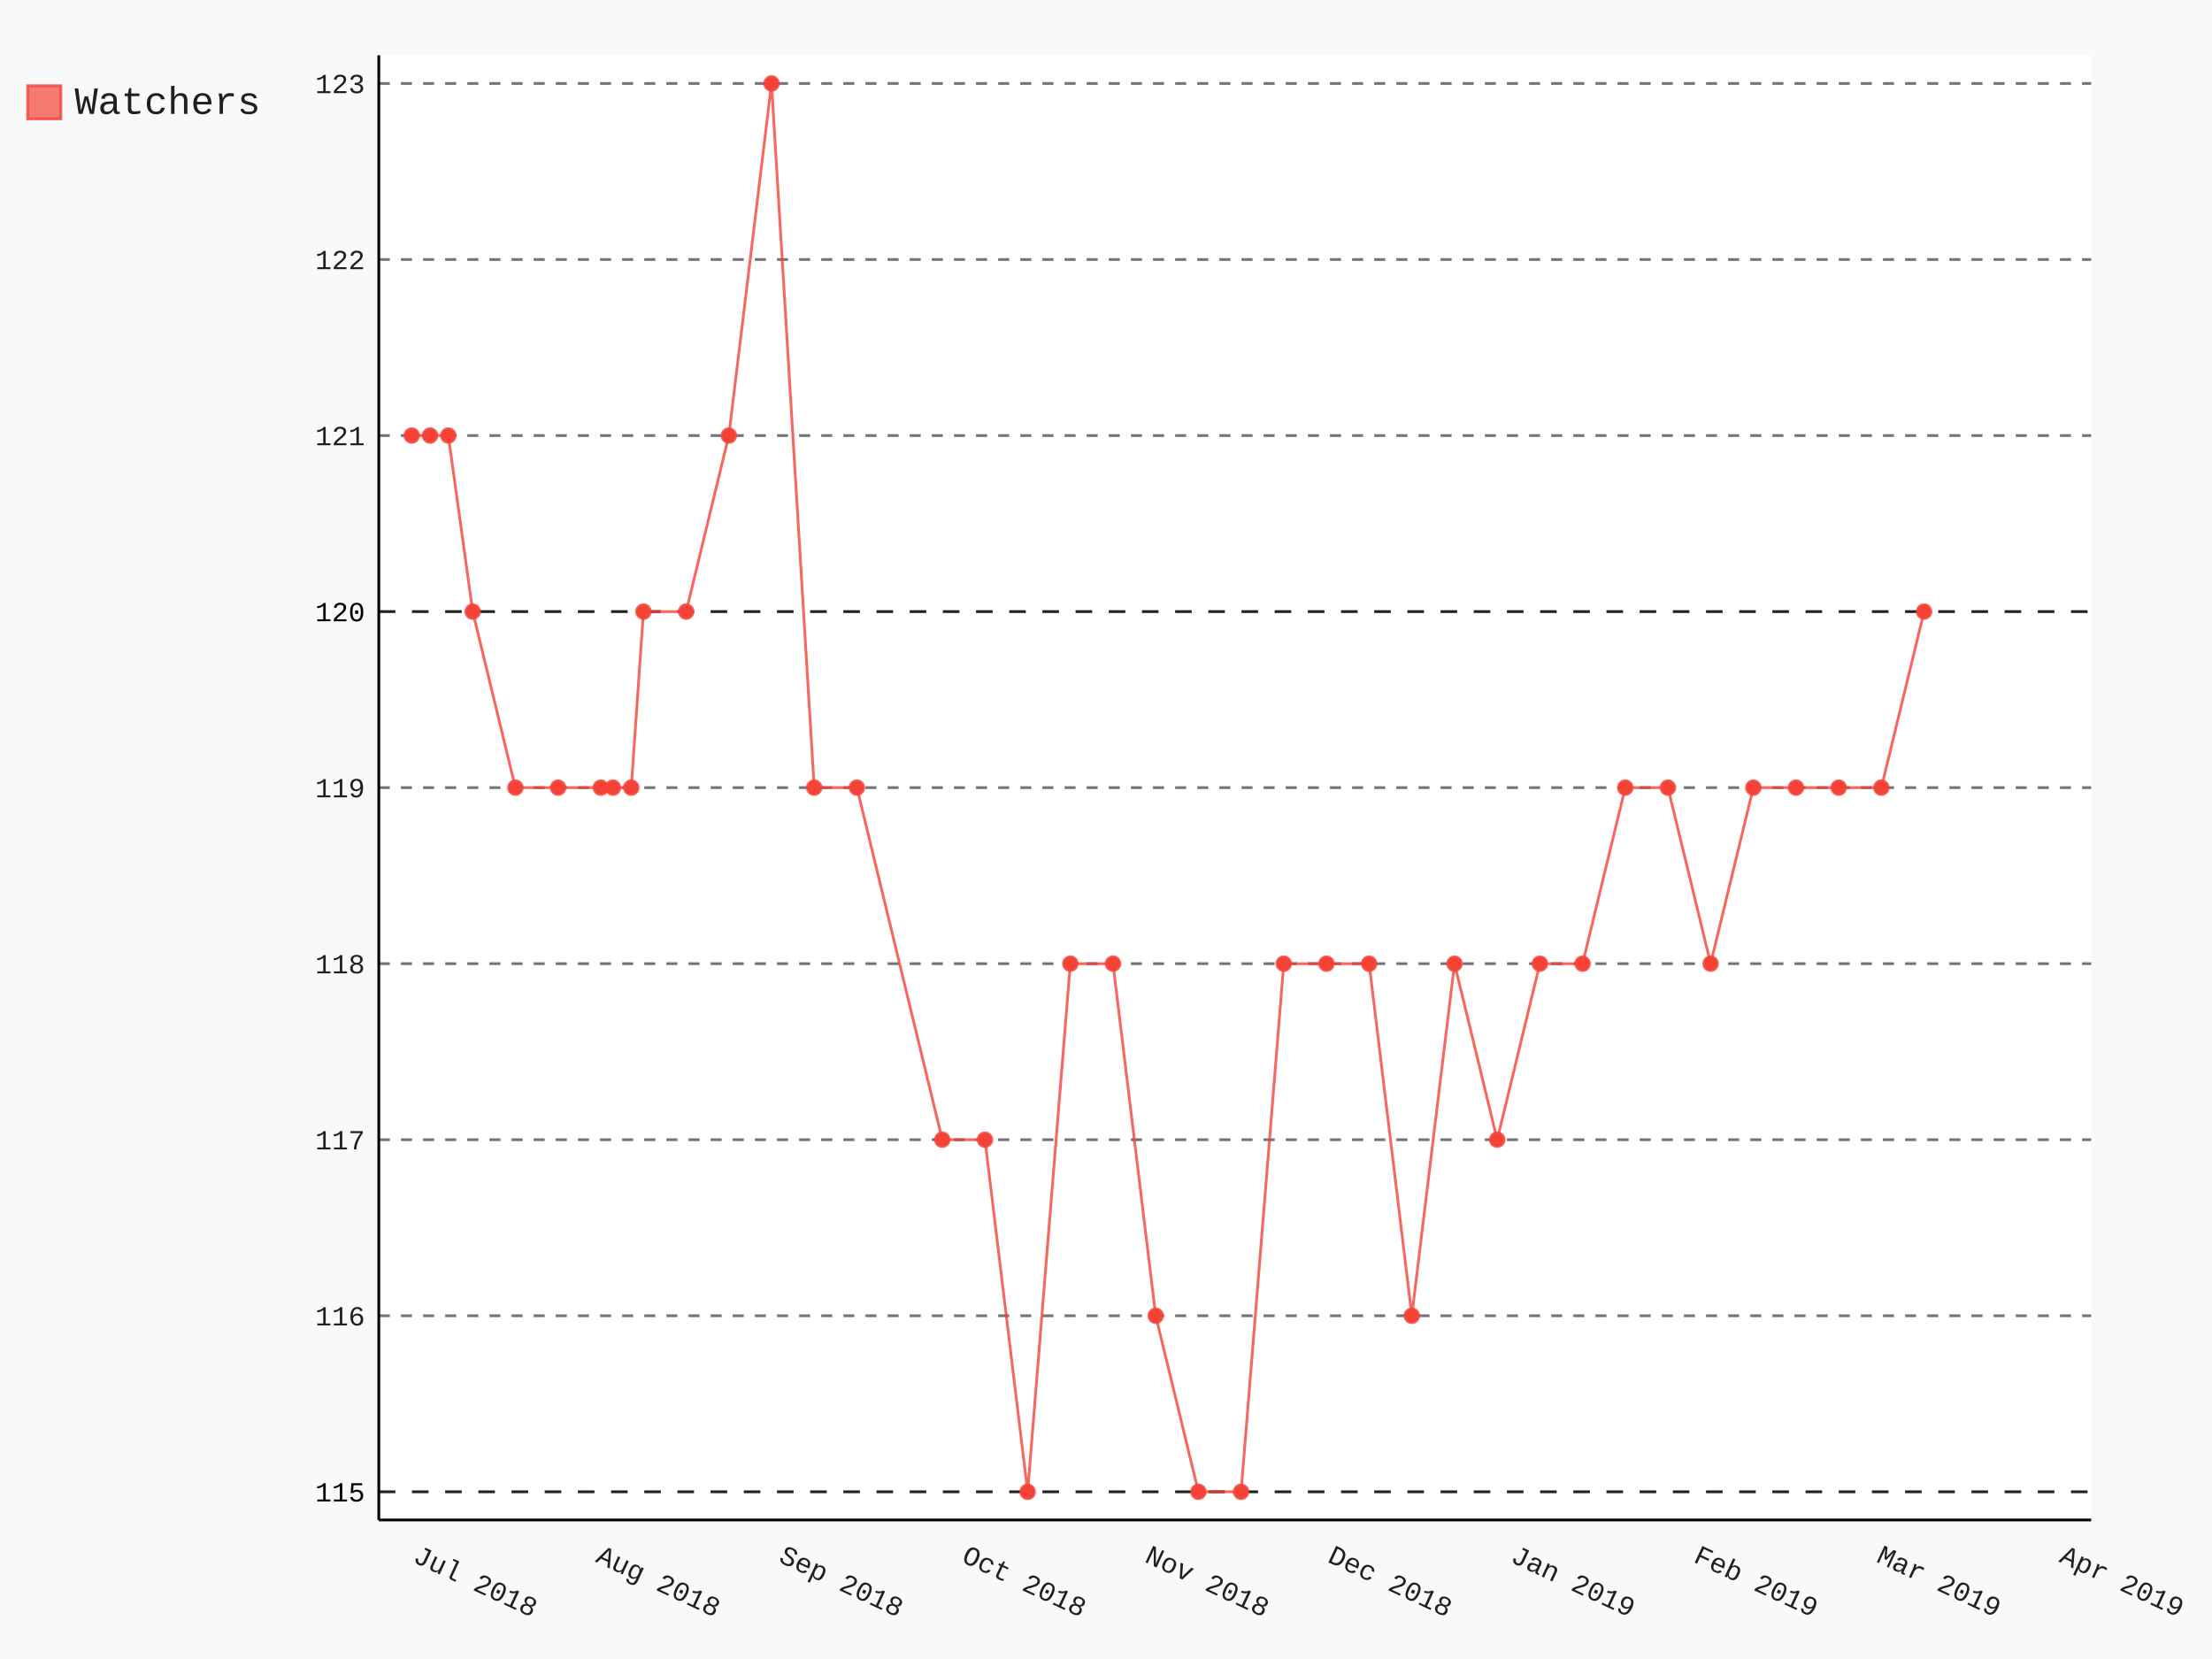
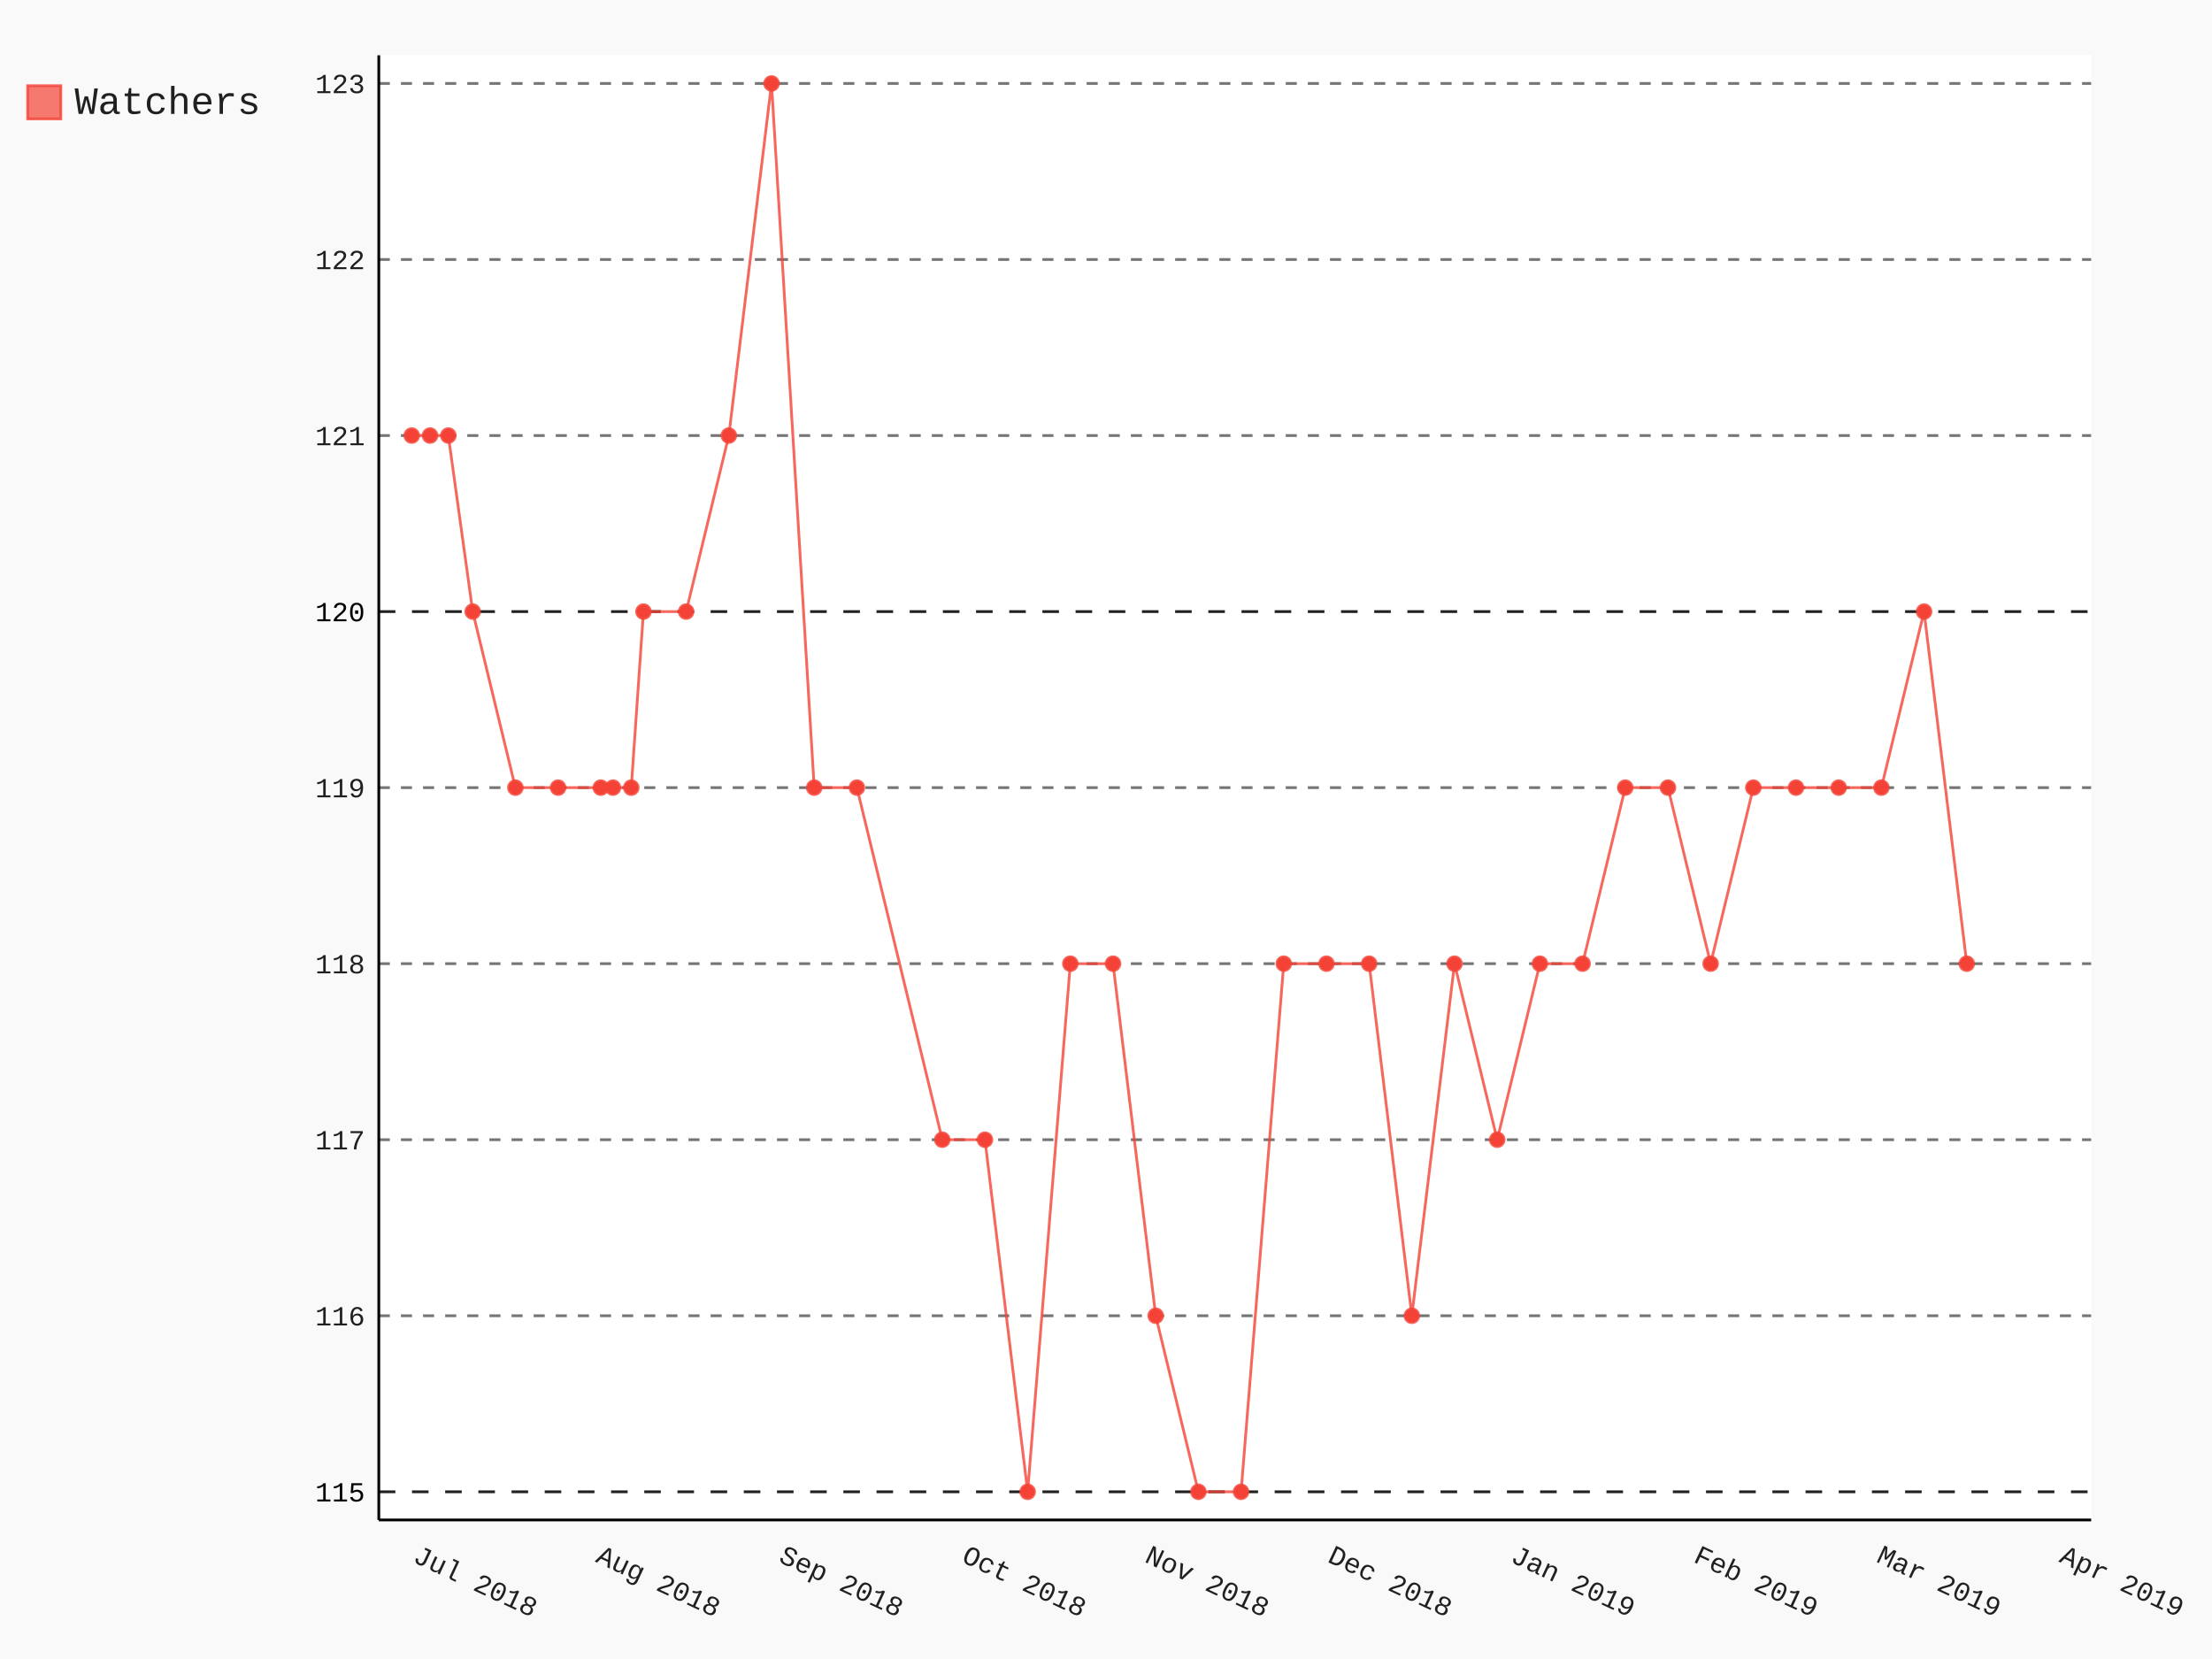
- <svg xmlns="http://www.w3.org/2000/svg" class="pygal-chart" id="chart-9f1732c2-441b-4689-a271-106703d7727b" viewBox="0 0 800 600">
+ <svg xmlns="http://www.w3.org/2000/svg" class="pygal-chart" id="chart-fb200e59-9a94-458c-a952-8b1b732e7930" viewBox="0 0 800 600">
  <defs>
-     <style type="text/css">#chart-9f1732c2-441b-4689-a271-106703d7727b{-webkit-user-select:none;-webkit-font-smoothing:antialiased;font-family:Consolas,"Liberation Mono",Menlo,Courier,monospace}#chart-9f1732c2-441b-4689-a271-106703d7727b .title{font-family:Consolas,"Liberation Mono",Menlo,Courier,monospace;font-size:16px}#chart-9f1732c2-441b-4689-a271-106703d7727b .legends .legend text{font-family:Consolas,"Liberation Mono",Menlo,Courier,monospace;font-size:14px}#chart-9f1732c2-441b-4689-a271-106703d7727b .axis text{font-family:Consolas,"Liberation Mono",Menlo,Courier,monospace;font-size:10px}#chart-9f1732c2-441b-4689-a271-106703d7727b .axis text.major{font-family:Consolas,"Liberation Mono",Menlo,Courier,monospace;font-size:10px}#chart-9f1732c2-441b-4689-a271-106703d7727b .text-overlay text.value{font-family:Consolas,"Liberation Mono",Menlo,Courier,monospace;font-size:16px}#chart-9f1732c2-441b-4689-a271-106703d7727b .text-overlay text.label{font-family:Consolas,"Liberation Mono",Menlo,Courier,monospace;font-size:10px}#chart-9f1732c2-441b-4689-a271-106703d7727b .tooltip{font-family:Consolas,"Liberation Mono",Menlo,Courier,monospace;font-size:14px}#chart-9f1732c2-441b-4689-a271-106703d7727b text.no_data{font-family:Consolas,"Liberation Mono",Menlo,Courier,monospace;font-size:64px}
- #chart-9f1732c2-441b-4689-a271-106703d7727b{background-color:rgba(249,249,249,1)}#chart-9f1732c2-441b-4689-a271-106703d7727b path,#chart-9f1732c2-441b-4689-a271-106703d7727b line,#chart-9f1732c2-441b-4689-a271-106703d7727b rect,#chart-9f1732c2-441b-4689-a271-106703d7727b circle{-webkit-transition:150ms;-moz-transition:150ms;transition:150ms}#chart-9f1732c2-441b-4689-a271-106703d7727b .graph &gt; .background{fill:rgba(249,249,249,1)}#chart-9f1732c2-441b-4689-a271-106703d7727b .plot &gt; .background{fill:rgba(255,255,255,1)}#chart-9f1732c2-441b-4689-a271-106703d7727b .graph{fill:rgba(0,0,0,.87)}#chart-9f1732c2-441b-4689-a271-106703d7727b text.no_data{fill:rgba(0,0,0,1)}#chart-9f1732c2-441b-4689-a271-106703d7727b .title{fill:rgba(0,0,0,1)}#chart-9f1732c2-441b-4689-a271-106703d7727b .legends .legend text{fill:rgba(0,0,0,.87)}#chart-9f1732c2-441b-4689-a271-106703d7727b .legends .legend:hover text{fill:rgba(0,0,0,1)}#chart-9f1732c2-441b-4689-a271-106703d7727b .axis .line{stroke:rgba(0,0,0,1)}#chart-9f1732c2-441b-4689-a271-106703d7727b .axis .guide.line{stroke:rgba(0,0,0,.54)}#chart-9f1732c2-441b-4689-a271-106703d7727b .axis .major.line{stroke:rgba(0,0,0,.87)}#chart-9f1732c2-441b-4689-a271-106703d7727b .axis text.major{fill:rgba(0,0,0,1)}#chart-9f1732c2-441b-4689-a271-106703d7727b .axis.y .guides:hover .guide.line,#chart-9f1732c2-441b-4689-a271-106703d7727b .line-graph .axis.x .guides:hover .guide.line,#chart-9f1732c2-441b-4689-a271-106703d7727b .stackedline-graph .axis.x .guides:hover .guide.line,#chart-9f1732c2-441b-4689-a271-106703d7727b .xy-graph .axis.x .guides:hover .guide.line{stroke:rgba(0,0,0,1)}#chart-9f1732c2-441b-4689-a271-106703d7727b .axis .guides:hover text{fill:rgba(0,0,0,1)}#chart-9f1732c2-441b-4689-a271-106703d7727b .reactive{fill-opacity:.7;stroke-opacity:.8}#chart-9f1732c2-441b-4689-a271-106703d7727b .ci{stroke:rgba(0,0,0,.87)}#chart-9f1732c2-441b-4689-a271-106703d7727b .reactive.active,#chart-9f1732c2-441b-4689-a271-106703d7727b .active .reactive{fill-opacity:.8;stroke-opacity:.9;stroke-width:4}#chart-9f1732c2-441b-4689-a271-106703d7727b .ci .reactive.active{stroke-width:1.5}#chart-9f1732c2-441b-4689-a271-106703d7727b .series text{fill:rgba(0,0,0,1)}#chart-9f1732c2-441b-4689-a271-106703d7727b .tooltip rect{fill:rgba(255,255,255,1);stroke:rgba(0,0,0,1);-webkit-transition:opacity 150ms;-moz-transition:opacity 150ms;transition:opacity 150ms}#chart-9f1732c2-441b-4689-a271-106703d7727b .tooltip .label{fill:rgba(0,0,0,.87)}#chart-9f1732c2-441b-4689-a271-106703d7727b .tooltip .label{fill:rgba(0,0,0,.87)}#chart-9f1732c2-441b-4689-a271-106703d7727b .tooltip .legend{font-size:.8em;fill:rgba(0,0,0,.54)}#chart-9f1732c2-441b-4689-a271-106703d7727b .tooltip .x_label{font-size:.6em;fill:rgba(0,0,0,1)}#chart-9f1732c2-441b-4689-a271-106703d7727b .tooltip .xlink{font-size:.5em;text-decoration:underline}#chart-9f1732c2-441b-4689-a271-106703d7727b .tooltip .value{font-size:1.5em}#chart-9f1732c2-441b-4689-a271-106703d7727b .bound{font-size:.5em}#chart-9f1732c2-441b-4689-a271-106703d7727b .max-value{font-size:.75em;fill:rgba(0,0,0,.54)}#chart-9f1732c2-441b-4689-a271-106703d7727b .map-element{fill:rgba(255,255,255,1);stroke:rgba(0,0,0,.54) !important}#chart-9f1732c2-441b-4689-a271-106703d7727b .map-element .reactive{fill-opacity:inherit;stroke-opacity:inherit}#chart-9f1732c2-441b-4689-a271-106703d7727b .color-0,#chart-9f1732c2-441b-4689-a271-106703d7727b .color-0 a:visited{stroke:#F44336;fill:#F44336}#chart-9f1732c2-441b-4689-a271-106703d7727b .text-overlay .color-0 text{fill:black}
- #chart-9f1732c2-441b-4689-a271-106703d7727b text.no_data{text-anchor:middle}#chart-9f1732c2-441b-4689-a271-106703d7727b .guide.line{fill:none}#chart-9f1732c2-441b-4689-a271-106703d7727b .centered{text-anchor:middle}#chart-9f1732c2-441b-4689-a271-106703d7727b .title{text-anchor:middle}#chart-9f1732c2-441b-4689-a271-106703d7727b .legends .legend text{fill-opacity:1}#chart-9f1732c2-441b-4689-a271-106703d7727b .axis.x text{text-anchor:middle}#chart-9f1732c2-441b-4689-a271-106703d7727b .axis.x:not(.web) text[transform]{text-anchor:start}#chart-9f1732c2-441b-4689-a271-106703d7727b .axis.x:not(.web) text[transform].backwards{text-anchor:end}#chart-9f1732c2-441b-4689-a271-106703d7727b .axis.y text{text-anchor:end}#chart-9f1732c2-441b-4689-a271-106703d7727b .axis.y text[transform].backwards{text-anchor:start}#chart-9f1732c2-441b-4689-a271-106703d7727b .axis.y2 text{text-anchor:start}#chart-9f1732c2-441b-4689-a271-106703d7727b .axis.y2 text[transform].backwards{text-anchor:end}#chart-9f1732c2-441b-4689-a271-106703d7727b .axis .guide.line{stroke-dasharray:4,4}#chart-9f1732c2-441b-4689-a271-106703d7727b .axis .major.guide.line{stroke-dasharray:6,6}#chart-9f1732c2-441b-4689-a271-106703d7727b .horizontal .axis.y .guide.line,#chart-9f1732c2-441b-4689-a271-106703d7727b .horizontal .axis.y2 .guide.line,#chart-9f1732c2-441b-4689-a271-106703d7727b .vertical .axis.x .guide.line{opacity:0}#chart-9f1732c2-441b-4689-a271-106703d7727b .horizontal .axis.always_show .guide.line,#chart-9f1732c2-441b-4689-a271-106703d7727b .vertical .axis.always_show .guide.line{opacity:1 !important}#chart-9f1732c2-441b-4689-a271-106703d7727b .axis.y .guides:hover .guide.line,#chart-9f1732c2-441b-4689-a271-106703d7727b .axis.y2 .guides:hover .guide.line,#chart-9f1732c2-441b-4689-a271-106703d7727b .axis.x .guides:hover .guide.line{opacity:1}#chart-9f1732c2-441b-4689-a271-106703d7727b .axis .guides:hover text{opacity:1}#chart-9f1732c2-441b-4689-a271-106703d7727b .nofill{fill:none}#chart-9f1732c2-441b-4689-a271-106703d7727b .subtle-fill{fill-opacity:.2}#chart-9f1732c2-441b-4689-a271-106703d7727b .dot{stroke-width:1px;fill-opacity:1}#chart-9f1732c2-441b-4689-a271-106703d7727b .dot.active{stroke-width:5px}#chart-9f1732c2-441b-4689-a271-106703d7727b .dot.negative{fill:transparent}#chart-9f1732c2-441b-4689-a271-106703d7727b text,#chart-9f1732c2-441b-4689-a271-106703d7727b tspan{stroke:none !important}#chart-9f1732c2-441b-4689-a271-106703d7727b .series text.active{opacity:1}#chart-9f1732c2-441b-4689-a271-106703d7727b .tooltip rect{fill-opacity:.95;stroke-width:.5}#chart-9f1732c2-441b-4689-a271-106703d7727b .tooltip text{fill-opacity:1}#chart-9f1732c2-441b-4689-a271-106703d7727b .showable{visibility:hidden}#chart-9f1732c2-441b-4689-a271-106703d7727b .showable.shown{visibility:visible}#chart-9f1732c2-441b-4689-a271-106703d7727b .gauge-background{fill:rgba(229,229,229,1);stroke:none}#chart-9f1732c2-441b-4689-a271-106703d7727b .bg-lines{stroke:rgba(249,249,249,1);stroke-width:2px}</style>
+     <style type="text/css">#chart-fb200e59-9a94-458c-a952-8b1b732e7930{-webkit-user-select:none;-webkit-font-smoothing:antialiased;font-family:Consolas,"Liberation Mono",Menlo,Courier,monospace}#chart-fb200e59-9a94-458c-a952-8b1b732e7930 .title{font-family:Consolas,"Liberation Mono",Menlo,Courier,monospace;font-size:16px}#chart-fb200e59-9a94-458c-a952-8b1b732e7930 .legends .legend text{font-family:Consolas,"Liberation Mono",Menlo,Courier,monospace;font-size:14px}#chart-fb200e59-9a94-458c-a952-8b1b732e7930 .axis text{font-family:Consolas,"Liberation Mono",Menlo,Courier,monospace;font-size:10px}#chart-fb200e59-9a94-458c-a952-8b1b732e7930 .axis text.major{font-family:Consolas,"Liberation Mono",Menlo,Courier,monospace;font-size:10px}#chart-fb200e59-9a94-458c-a952-8b1b732e7930 .text-overlay text.value{font-family:Consolas,"Liberation Mono",Menlo,Courier,monospace;font-size:16px}#chart-fb200e59-9a94-458c-a952-8b1b732e7930 .text-overlay text.label{font-family:Consolas,"Liberation Mono",Menlo,Courier,monospace;font-size:10px}#chart-fb200e59-9a94-458c-a952-8b1b732e7930 .tooltip{font-family:Consolas,"Liberation Mono",Menlo,Courier,monospace;font-size:14px}#chart-fb200e59-9a94-458c-a952-8b1b732e7930 text.no_data{font-family:Consolas,"Liberation Mono",Menlo,Courier,monospace;font-size:64px}
+ #chart-fb200e59-9a94-458c-a952-8b1b732e7930{background-color:rgba(249,249,249,1)}#chart-fb200e59-9a94-458c-a952-8b1b732e7930 path,#chart-fb200e59-9a94-458c-a952-8b1b732e7930 line,#chart-fb200e59-9a94-458c-a952-8b1b732e7930 rect,#chart-fb200e59-9a94-458c-a952-8b1b732e7930 circle{-webkit-transition:150ms;-moz-transition:150ms;transition:150ms}#chart-fb200e59-9a94-458c-a952-8b1b732e7930 .graph &gt; .background{fill:rgba(249,249,249,1)}#chart-fb200e59-9a94-458c-a952-8b1b732e7930 .plot &gt; .background{fill:rgba(255,255,255,1)}#chart-fb200e59-9a94-458c-a952-8b1b732e7930 .graph{fill:rgba(0,0,0,.87)}#chart-fb200e59-9a94-458c-a952-8b1b732e7930 text.no_data{fill:rgba(0,0,0,1)}#chart-fb200e59-9a94-458c-a952-8b1b732e7930 .title{fill:rgba(0,0,0,1)}#chart-fb200e59-9a94-458c-a952-8b1b732e7930 .legends .legend text{fill:rgba(0,0,0,.87)}#chart-fb200e59-9a94-458c-a952-8b1b732e7930 .legends .legend:hover text{fill:rgba(0,0,0,1)}#chart-fb200e59-9a94-458c-a952-8b1b732e7930 .axis .line{stroke:rgba(0,0,0,1)}#chart-fb200e59-9a94-458c-a952-8b1b732e7930 .axis .guide.line{stroke:rgba(0,0,0,.54)}#chart-fb200e59-9a94-458c-a952-8b1b732e7930 .axis .major.line{stroke:rgba(0,0,0,.87)}#chart-fb200e59-9a94-458c-a952-8b1b732e7930 .axis text.major{fill:rgba(0,0,0,1)}#chart-fb200e59-9a94-458c-a952-8b1b732e7930 .axis.y .guides:hover .guide.line,#chart-fb200e59-9a94-458c-a952-8b1b732e7930 .line-graph .axis.x .guides:hover .guide.line,#chart-fb200e59-9a94-458c-a952-8b1b732e7930 .stackedline-graph .axis.x .guides:hover .guide.line,#chart-fb200e59-9a94-458c-a952-8b1b732e7930 .xy-graph .axis.x .guides:hover .guide.line{stroke:rgba(0,0,0,1)}#chart-fb200e59-9a94-458c-a952-8b1b732e7930 .axis .guides:hover text{fill:rgba(0,0,0,1)}#chart-fb200e59-9a94-458c-a952-8b1b732e7930 .reactive{fill-opacity:.7;stroke-opacity:.8}#chart-fb200e59-9a94-458c-a952-8b1b732e7930 .ci{stroke:rgba(0,0,0,.87)}#chart-fb200e59-9a94-458c-a952-8b1b732e7930 .reactive.active,#chart-fb200e59-9a94-458c-a952-8b1b732e7930 .active .reactive{fill-opacity:.8;stroke-opacity:.9;stroke-width:4}#chart-fb200e59-9a94-458c-a952-8b1b732e7930 .ci .reactive.active{stroke-width:1.5}#chart-fb200e59-9a94-458c-a952-8b1b732e7930 .series text{fill:rgba(0,0,0,1)}#chart-fb200e59-9a94-458c-a952-8b1b732e7930 .tooltip rect{fill:rgba(255,255,255,1);stroke:rgba(0,0,0,1);-webkit-transition:opacity 150ms;-moz-transition:opacity 150ms;transition:opacity 150ms}#chart-fb200e59-9a94-458c-a952-8b1b732e7930 .tooltip .label{fill:rgba(0,0,0,.87)}#chart-fb200e59-9a94-458c-a952-8b1b732e7930 .tooltip .label{fill:rgba(0,0,0,.87)}#chart-fb200e59-9a94-458c-a952-8b1b732e7930 .tooltip .legend{font-size:.8em;fill:rgba(0,0,0,.54)}#chart-fb200e59-9a94-458c-a952-8b1b732e7930 .tooltip .x_label{font-size:.6em;fill:rgba(0,0,0,1)}#chart-fb200e59-9a94-458c-a952-8b1b732e7930 .tooltip .xlink{font-size:.5em;text-decoration:underline}#chart-fb200e59-9a94-458c-a952-8b1b732e7930 .tooltip .value{font-size:1.5em}#chart-fb200e59-9a94-458c-a952-8b1b732e7930 .bound{font-size:.5em}#chart-fb200e59-9a94-458c-a952-8b1b732e7930 .max-value{font-size:.75em;fill:rgba(0,0,0,.54)}#chart-fb200e59-9a94-458c-a952-8b1b732e7930 .map-element{fill:rgba(255,255,255,1);stroke:rgba(0,0,0,.54) !important}#chart-fb200e59-9a94-458c-a952-8b1b732e7930 .map-element .reactive{fill-opacity:inherit;stroke-opacity:inherit}#chart-fb200e59-9a94-458c-a952-8b1b732e7930 .color-0,#chart-fb200e59-9a94-458c-a952-8b1b732e7930 .color-0 a:visited{stroke:#F44336;fill:#F44336}#chart-fb200e59-9a94-458c-a952-8b1b732e7930 .text-overlay .color-0 text{fill:black}
+ #chart-fb200e59-9a94-458c-a952-8b1b732e7930 text.no_data{text-anchor:middle}#chart-fb200e59-9a94-458c-a952-8b1b732e7930 .guide.line{fill:none}#chart-fb200e59-9a94-458c-a952-8b1b732e7930 .centered{text-anchor:middle}#chart-fb200e59-9a94-458c-a952-8b1b732e7930 .title{text-anchor:middle}#chart-fb200e59-9a94-458c-a952-8b1b732e7930 .legends .legend text{fill-opacity:1}#chart-fb200e59-9a94-458c-a952-8b1b732e7930 .axis.x text{text-anchor:middle}#chart-fb200e59-9a94-458c-a952-8b1b732e7930 .axis.x:not(.web) text[transform]{text-anchor:start}#chart-fb200e59-9a94-458c-a952-8b1b732e7930 .axis.x:not(.web) text[transform].backwards{text-anchor:end}#chart-fb200e59-9a94-458c-a952-8b1b732e7930 .axis.y text{text-anchor:end}#chart-fb200e59-9a94-458c-a952-8b1b732e7930 .axis.y text[transform].backwards{text-anchor:start}#chart-fb200e59-9a94-458c-a952-8b1b732e7930 .axis.y2 text{text-anchor:start}#chart-fb200e59-9a94-458c-a952-8b1b732e7930 .axis.y2 text[transform].backwards{text-anchor:end}#chart-fb200e59-9a94-458c-a952-8b1b732e7930 .axis .guide.line{stroke-dasharray:4,4}#chart-fb200e59-9a94-458c-a952-8b1b732e7930 .axis .major.guide.line{stroke-dasharray:6,6}#chart-fb200e59-9a94-458c-a952-8b1b732e7930 .horizontal .axis.y .guide.line,#chart-fb200e59-9a94-458c-a952-8b1b732e7930 .horizontal .axis.y2 .guide.line,#chart-fb200e59-9a94-458c-a952-8b1b732e7930 .vertical .axis.x .guide.line{opacity:0}#chart-fb200e59-9a94-458c-a952-8b1b732e7930 .horizontal .axis.always_show .guide.line,#chart-fb200e59-9a94-458c-a952-8b1b732e7930 .vertical .axis.always_show .guide.line{opacity:1 !important}#chart-fb200e59-9a94-458c-a952-8b1b732e7930 .axis.y .guides:hover .guide.line,#chart-fb200e59-9a94-458c-a952-8b1b732e7930 .axis.y2 .guides:hover .guide.line,#chart-fb200e59-9a94-458c-a952-8b1b732e7930 .axis.x .guides:hover .guide.line{opacity:1}#chart-fb200e59-9a94-458c-a952-8b1b732e7930 .axis .guides:hover text{opacity:1}#chart-fb200e59-9a94-458c-a952-8b1b732e7930 .nofill{fill:none}#chart-fb200e59-9a94-458c-a952-8b1b732e7930 .subtle-fill{fill-opacity:.2}#chart-fb200e59-9a94-458c-a952-8b1b732e7930 .dot{stroke-width:1px;fill-opacity:1}#chart-fb200e59-9a94-458c-a952-8b1b732e7930 .dot.active{stroke-width:5px}#chart-fb200e59-9a94-458c-a952-8b1b732e7930 .dot.negative{fill:transparent}#chart-fb200e59-9a94-458c-a952-8b1b732e7930 text,#chart-fb200e59-9a94-458c-a952-8b1b732e7930 tspan{stroke:none !important}#chart-fb200e59-9a94-458c-a952-8b1b732e7930 .series text.active{opacity:1}#chart-fb200e59-9a94-458c-a952-8b1b732e7930 .tooltip rect{fill-opacity:.95;stroke-width:.5}#chart-fb200e59-9a94-458c-a952-8b1b732e7930 .tooltip text{fill-opacity:1}#chart-fb200e59-9a94-458c-a952-8b1b732e7930 .showable{visibility:hidden}#chart-fb200e59-9a94-458c-a952-8b1b732e7930 .showable.shown{visibility:visible}#chart-fb200e59-9a94-458c-a952-8b1b732e7930 .gauge-background{fill:rgba(229,229,229,1);stroke:none}#chart-fb200e59-9a94-458c-a952-8b1b732e7930 .bg-lines{stroke:rgba(249,249,249,1);stroke-width:2px}</style>
  </defs>
  <g class="graph datetimeline-graph vertical">
    <rect class="background" height="600" width="800" x="0" y="0" />
    <g class="plot" transform="translate(137, 20)">
      <rect class="background" height="529.714" width="619.297" x="0" y="0" />
      <g class="axis y always_show">
        <path class="line" d="M0 529.714 h619.297" />
        <g class="guides">
          <path class="major guide line" d="M0 519.528 h619.297" />
          <text class="major" x="-5" y="523.028">115</text>
        </g>
        <g class="guides">
          <path class="guide line" d="M0 455.86 h619.297" />
          <text class="" x="-5" y="459.36">116</text>
        </g>
        <g class="guides">
          <path class="guide line" d="M0 392.192 h619.297" />
          <text class="" x="-5" y="395.692">117</text>
        </g>
        <g class="guides">
          <path class="guide line" d="M0 328.525 h619.297" />
          <text class="" x="-5" y="332.025">118</text>
        </g>
        <g class="guides">
          <path class="guide line" d="M0 264.857 h619.297" />
          <text class="" x="-5" y="268.357">119</text>
        </g>
        <g class="guides">
          <path class="major guide line" d="M0 201.19 h619.297" />
          <text class="major" x="-5" y="204.69">120</text>
        </g>
        <g class="guides">
          <path class="guide line" d="M0 137.522 h619.297" />
          <text class="" x="-5" y="141.022">121</text>
        </g>
        <g class="guides">
          <path class="guide line" d="M0 73.854 h619.297" />
          <text class="" x="-5" y="77.354">122</text>
        </g>
        <g class="guides">
          <path class="guide line" d="M0 10.187 h619.297" />
          <text class="" x="-5" y="13.687">123</text>
        </g>
      </g>
      <g class="axis x">
        <path class="line" d="M0 0 v529.714" />
        <g class="guides">
          <path class="guide line" d="M11.91 0 v529.714" />
          <text class="" transform="rotate(25 11.90956 544.7143)" x="11.91" y="544.714">Jul 2018</text>
        </g>
        <g class="guides">
          <path class="guide line" d="M78.074 0 v529.714" />
          <text class="" transform="rotate(25 78.0738 544.7143)" x="78.074" y="544.714">Aug 2018</text>
        </g>
        <g class="guides">
          <path class="guide line" d="M144.238 0 v529.714" />
          <text class="" transform="rotate(25 144.238 544.7143)" x="144.238" y="544.714">Sep 2018</text>
        </g>
        <g class="guides">
          <path class="guide line" d="M210.402 0 v529.714" />
          <text class="" transform="rotate(25 210.4023 544.7143)" x="210.402" y="544.714">Oct 2018</text>
        </g>
        <g class="guides">
          <path class="guide line" d="M276.566 0 v529.714" />
          <text class="" transform="rotate(25 276.5665 544.7143)" x="276.566" y="544.714">Nov 2018</text>
        </g>
        <g class="guides">
          <path class="guide line" d="M342.731 0 v529.714" />
          <text class="" transform="rotate(25 342.7307 544.7143)" x="342.731" y="544.714">Dec 2018</text>
        </g>
        <g class="guides">
          <path class="guide line" d="M408.895 0 v529.714" />
          <text class="" transform="rotate(25 408.895 544.7143)" x="408.895" y="544.714">Jan 2019</text>
        </g>
        <g class="guides">
          <path class="guide line" d="M475.059 0 v529.714" />
          <text class="" transform="rotate(25 475.0592 544.7143)" x="475.059" y="544.714">Feb 2019</text>
        </g>
        <g class="guides">
          <path class="guide line" d="M541.223 0 v529.714" />
          <text class="" transform="rotate(25 541.2234 544.7143)" x="541.223" y="544.714">Mar 2019</text>
        </g>
        <g class="guides">
          <path class="guide line" d="M607.388 0 v529.714" />
          <text class="" transform="rotate(25 607.3877 544.7143)" x="607.388" y="544.714">Apr 2019</text>
        </g>
      </g>
      <g class="series serie-0 color-0">
-         <path class="line reactive nofill" d="M11.91 137.522 L18.526 137.522 25.142 137.522 33.964 201.19 49.403 264.857 64.841 264.857 80.279 264.857 84.69 264.857 91.307 264.857 95.718 201.19 111.156 201.19 126.594 137.522 142.033 10.187 157.471 264.857 172.909 264.857 203.786 392.192 219.224 392.192 234.662 519.528 250.101 328.525 265.539 328.525 280.977 455.86 296.416 519.528 311.854 519.528 327.292 328.525 342.731 328.525 358.169 328.525 373.607 455.86 389.046 328.525 404.484 392.192 419.922 328.525 435.361 328.525 450.799 264.857 466.237 264.857 481.676 328.525 497.114 264.857 512.552 264.857 527.991 264.857 543.429 264.857 558.867 201.19" />
+         <path class="line reactive nofill" d="M11.91 137.522 L18.526 137.522 25.142 137.522 33.964 201.19 49.403 264.857 64.841 264.857 80.279 264.857 84.69 264.857 91.307 264.857 95.718 201.19 111.156 201.19 126.594 137.522 142.033 10.187 157.471 264.857 172.909 264.857 203.786 392.192 219.224 392.192 234.662 519.528 250.101 328.525 265.539 328.525 280.977 455.86 296.416 519.528 311.854 519.528 327.292 328.525 342.731 328.525 358.169 328.525 373.607 455.86 389.046 328.525 404.484 392.192 419.922 328.525 435.361 328.525 450.799 264.857 466.237 264.857 481.676 328.525 497.114 264.857 512.552 264.857 527.991 264.857 543.429 264.857 558.867 201.19 574.306 328.525" />
      </g>
    </g>
    <g class="titles" />
    <g class="plot overlay" transform="translate(137, 20)">
      <g class="series serie-0 color-0">
        <g class="dots">
          <circle class="dot reactive tooltip-trigger" cx="11.91" cy="137.522" r="2.5" />
        </g>
        <g class="dots">
          <circle class="dot reactive tooltip-trigger" cx="18.526" cy="137.522" r="2.5" />
        </g>
        <g class="dots">
          <circle class="dot reactive tooltip-trigger" cx="25.142" cy="137.522" r="2.5" />
        </g>
        <g class="dots">
          <circle class="dot reactive tooltip-trigger" cx="33.964" cy="201.19" r="2.5" />
        </g>
        <g class="dots">
          <circle class="dot reactive tooltip-trigger" cx="49.403" cy="264.857" r="2.5" />
        </g>
        <g class="dots">
          <circle class="dot reactive tooltip-trigger" cx="64.841" cy="264.857" r="2.5" />
        </g>
        <g class="dots">
          <circle class="dot reactive tooltip-trigger" cx="80.279" cy="264.857" r="2.5" />
        </g>
        <g class="dots">
          <circle class="dot reactive tooltip-trigger" cx="84.69" cy="264.857" r="2.5" />
        </g>
        <g class="dots">
          <circle class="dot reactive tooltip-trigger" cx="91.307" cy="264.857" r="2.5" />
        </g>
        <g class="dots">
          <circle class="dot reactive tooltip-trigger" cx="95.718" cy="201.19" r="2.5" />
        </g>
        <g class="dots">
          <circle class="dot reactive tooltip-trigger" cx="111.156" cy="201.19" r="2.5" />
        </g>
        <g class="dots">
          <circle class="dot reactive tooltip-trigger" cx="126.594" cy="137.522" r="2.5" />
        </g>
        <g class="dots">
          <circle class="dot reactive tooltip-trigger" cx="142.033" cy="10.187" r="2.5" />
        </g>
        <g class="dots">
          <circle class="dot reactive tooltip-trigger" cx="157.471" cy="264.857" r="2.5" />
        </g>
        <g class="dots">
          <circle class="dot reactive tooltip-trigger" cx="172.909" cy="264.857" r="2.5" />
        </g>
        <g class="dots">
          <circle class="dot reactive tooltip-trigger" cx="203.786" cy="392.192" r="2.5" />
        </g>
        <g class="dots">
          <circle class="dot reactive tooltip-trigger" cx="219.224" cy="392.192" r="2.5" />
        </g>
        <g class="dots">
          <circle class="dot reactive tooltip-trigger" cx="234.662" cy="519.528" r="2.5" />
        </g>
        <g class="dots">
          <circle class="dot reactive tooltip-trigger" cx="250.101" cy="328.525" r="2.5" />
        </g>
        <g class="dots">
          <circle class="dot reactive tooltip-trigger" cx="265.539" cy="328.525" r="2.5" />
        </g>
        <g class="dots">
          <circle class="dot reactive tooltip-trigger" cx="280.977" cy="455.86" r="2.5" />
        </g>
        <g class="dots">
          <circle class="dot reactive tooltip-trigger" cx="296.416" cy="519.528" r="2.5" />
        </g>
        <g class="dots">
          <circle class="dot reactive tooltip-trigger" cx="311.854" cy="519.528" r="2.5" />
        </g>
        <g class="dots">
          <circle class="dot reactive tooltip-trigger" cx="327.292" cy="328.525" r="2.5" />
        </g>
        <g class="dots">
          <circle class="dot reactive tooltip-trigger" cx="342.731" cy="328.525" r="2.5" />
        </g>
        <g class="dots">
          <circle class="dot reactive tooltip-trigger" cx="358.169" cy="328.525" r="2.5" />
        </g>
        <g class="dots">
          <circle class="dot reactive tooltip-trigger" cx="373.607" cy="455.86" r="2.5" />
        </g>
        <g class="dots">
          <circle class="dot reactive tooltip-trigger" cx="389.046" cy="328.525" r="2.5" />
        </g>
        <g class="dots">
          <circle class="dot reactive tooltip-trigger" cx="404.484" cy="392.192" r="2.5" />
        </g>
        <g class="dots">
          <circle class="dot reactive tooltip-trigger" cx="419.922" cy="328.525" r="2.5" />
        </g>
        <g class="dots">
          <circle class="dot reactive tooltip-trigger" cx="435.361" cy="328.525" r="2.5" />
        </g>
        <g class="dots">
          <circle class="dot reactive tooltip-trigger" cx="450.799" cy="264.857" r="2.5" />
        </g>
        <g class="dots">
          <circle class="dot reactive tooltip-trigger" cx="466.237" cy="264.857" r="2.5" />
        </g>
        <g class="dots">
          <circle class="dot reactive tooltip-trigger" cx="481.676" cy="328.525" r="2.5" />
        </g>
        <g class="dots">
          <circle class="dot reactive tooltip-trigger" cx="497.114" cy="264.857" r="2.5" />
        </g>
        <g class="dots">
          <circle class="dot reactive tooltip-trigger" cx="512.552" cy="264.857" r="2.5" />
        </g>
        <g class="dots">
          <circle class="dot reactive tooltip-trigger" cx="527.991" cy="264.857" r="2.5" />
        </g>
        <g class="dots">
          <circle class="dot reactive tooltip-trigger" cx="543.429" cy="264.857" r="2.5" />
        </g>
        <g class="dots">
          <circle class="dot reactive tooltip-trigger" cx="558.867" cy="201.19" r="2.5" />
+         </g>
+         <g class="dots">
+           <circle class="dot reactive tooltip-trigger" cx="574.306" cy="328.525" r="2.5" />
        </g>
      </g>
    </g>
    <g class="plot text-overlay" transform="translate(137, 20)">
      <g class="series serie-0 color-0" />
    </g>
    <g class="plot tooltip-overlay" transform="translate(137, 20)">
      <g class="tooltip" style="opacity: 0" transform="translate(0 0)">
        <rect class="tooltip-box" height="0" rx="0" ry="0" width="0" />
        <g class="text" />
      </g>
    </g>
    <g class="legends" transform="translate(10, 30)">
      <g class="legend reactive activate-serie" id="activate-serie-0">
        <rect class="color-0 reactive" height="12" width="12" x="0.0" y="1.0" />
        <text x="17.0" y="11.2">Watchers</text>
      </g>
    </g>
    <g class="legends" transform="translate(766, 30)" />
  </g>
</svg>
